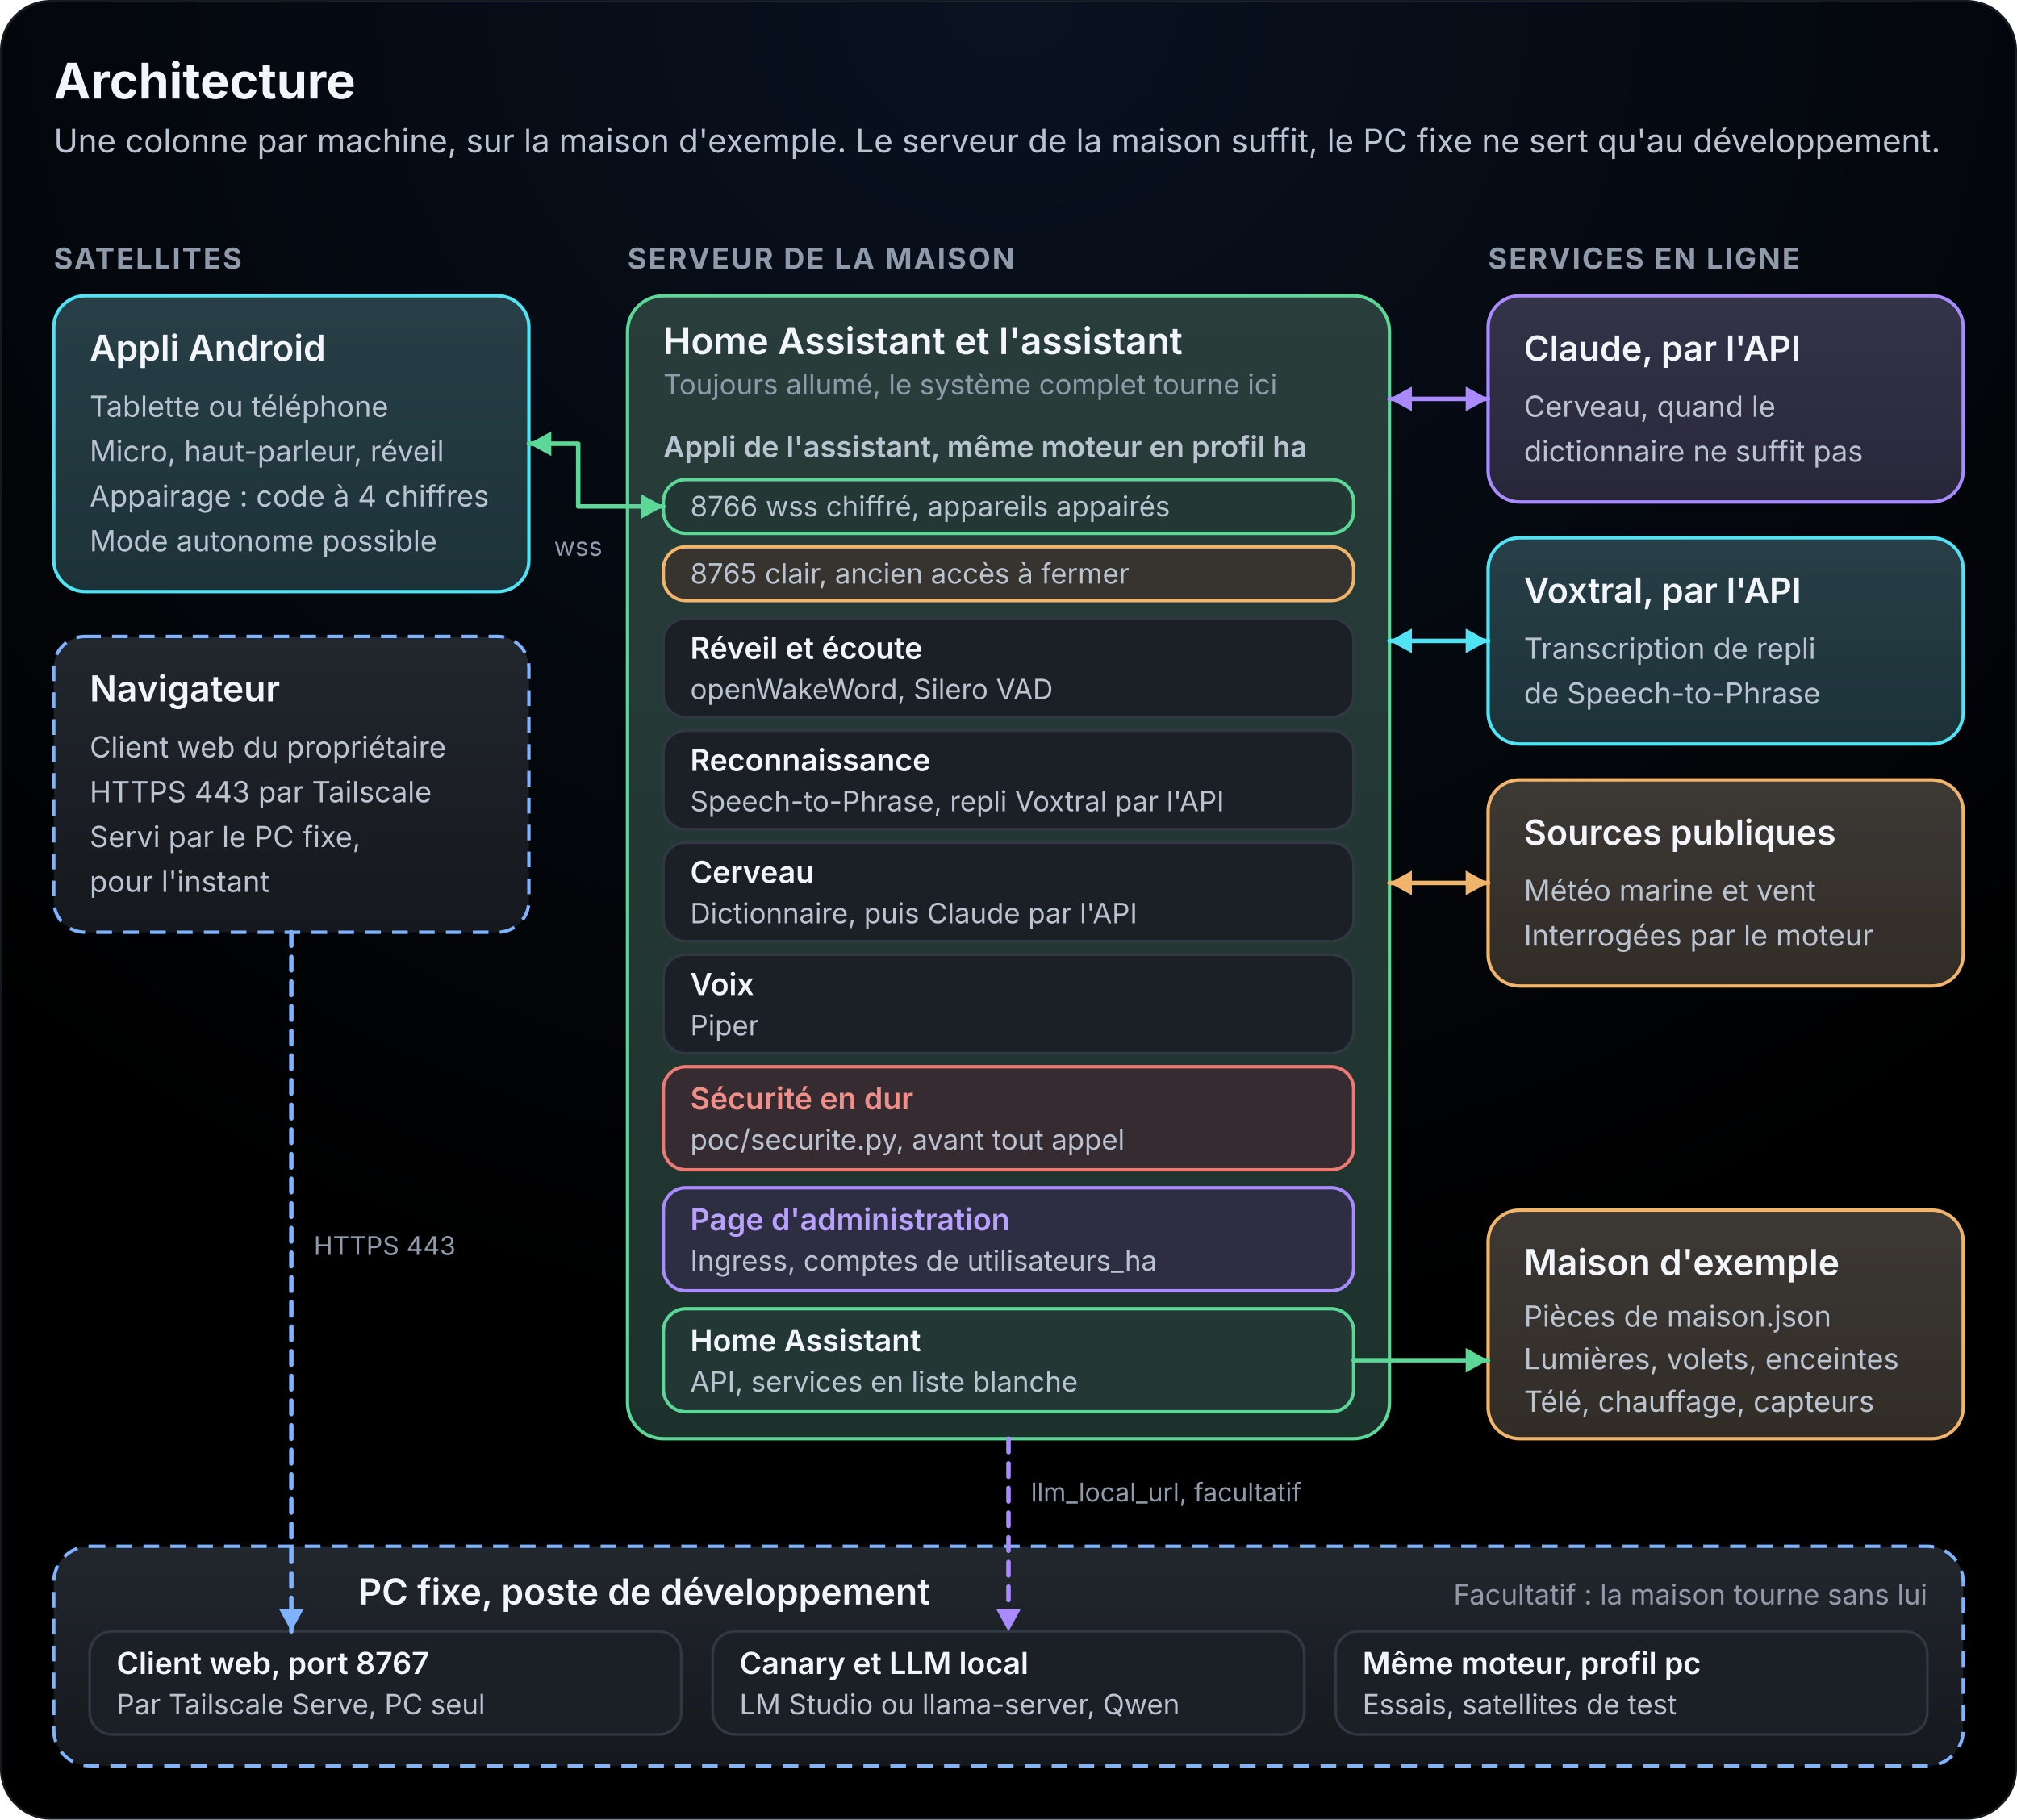
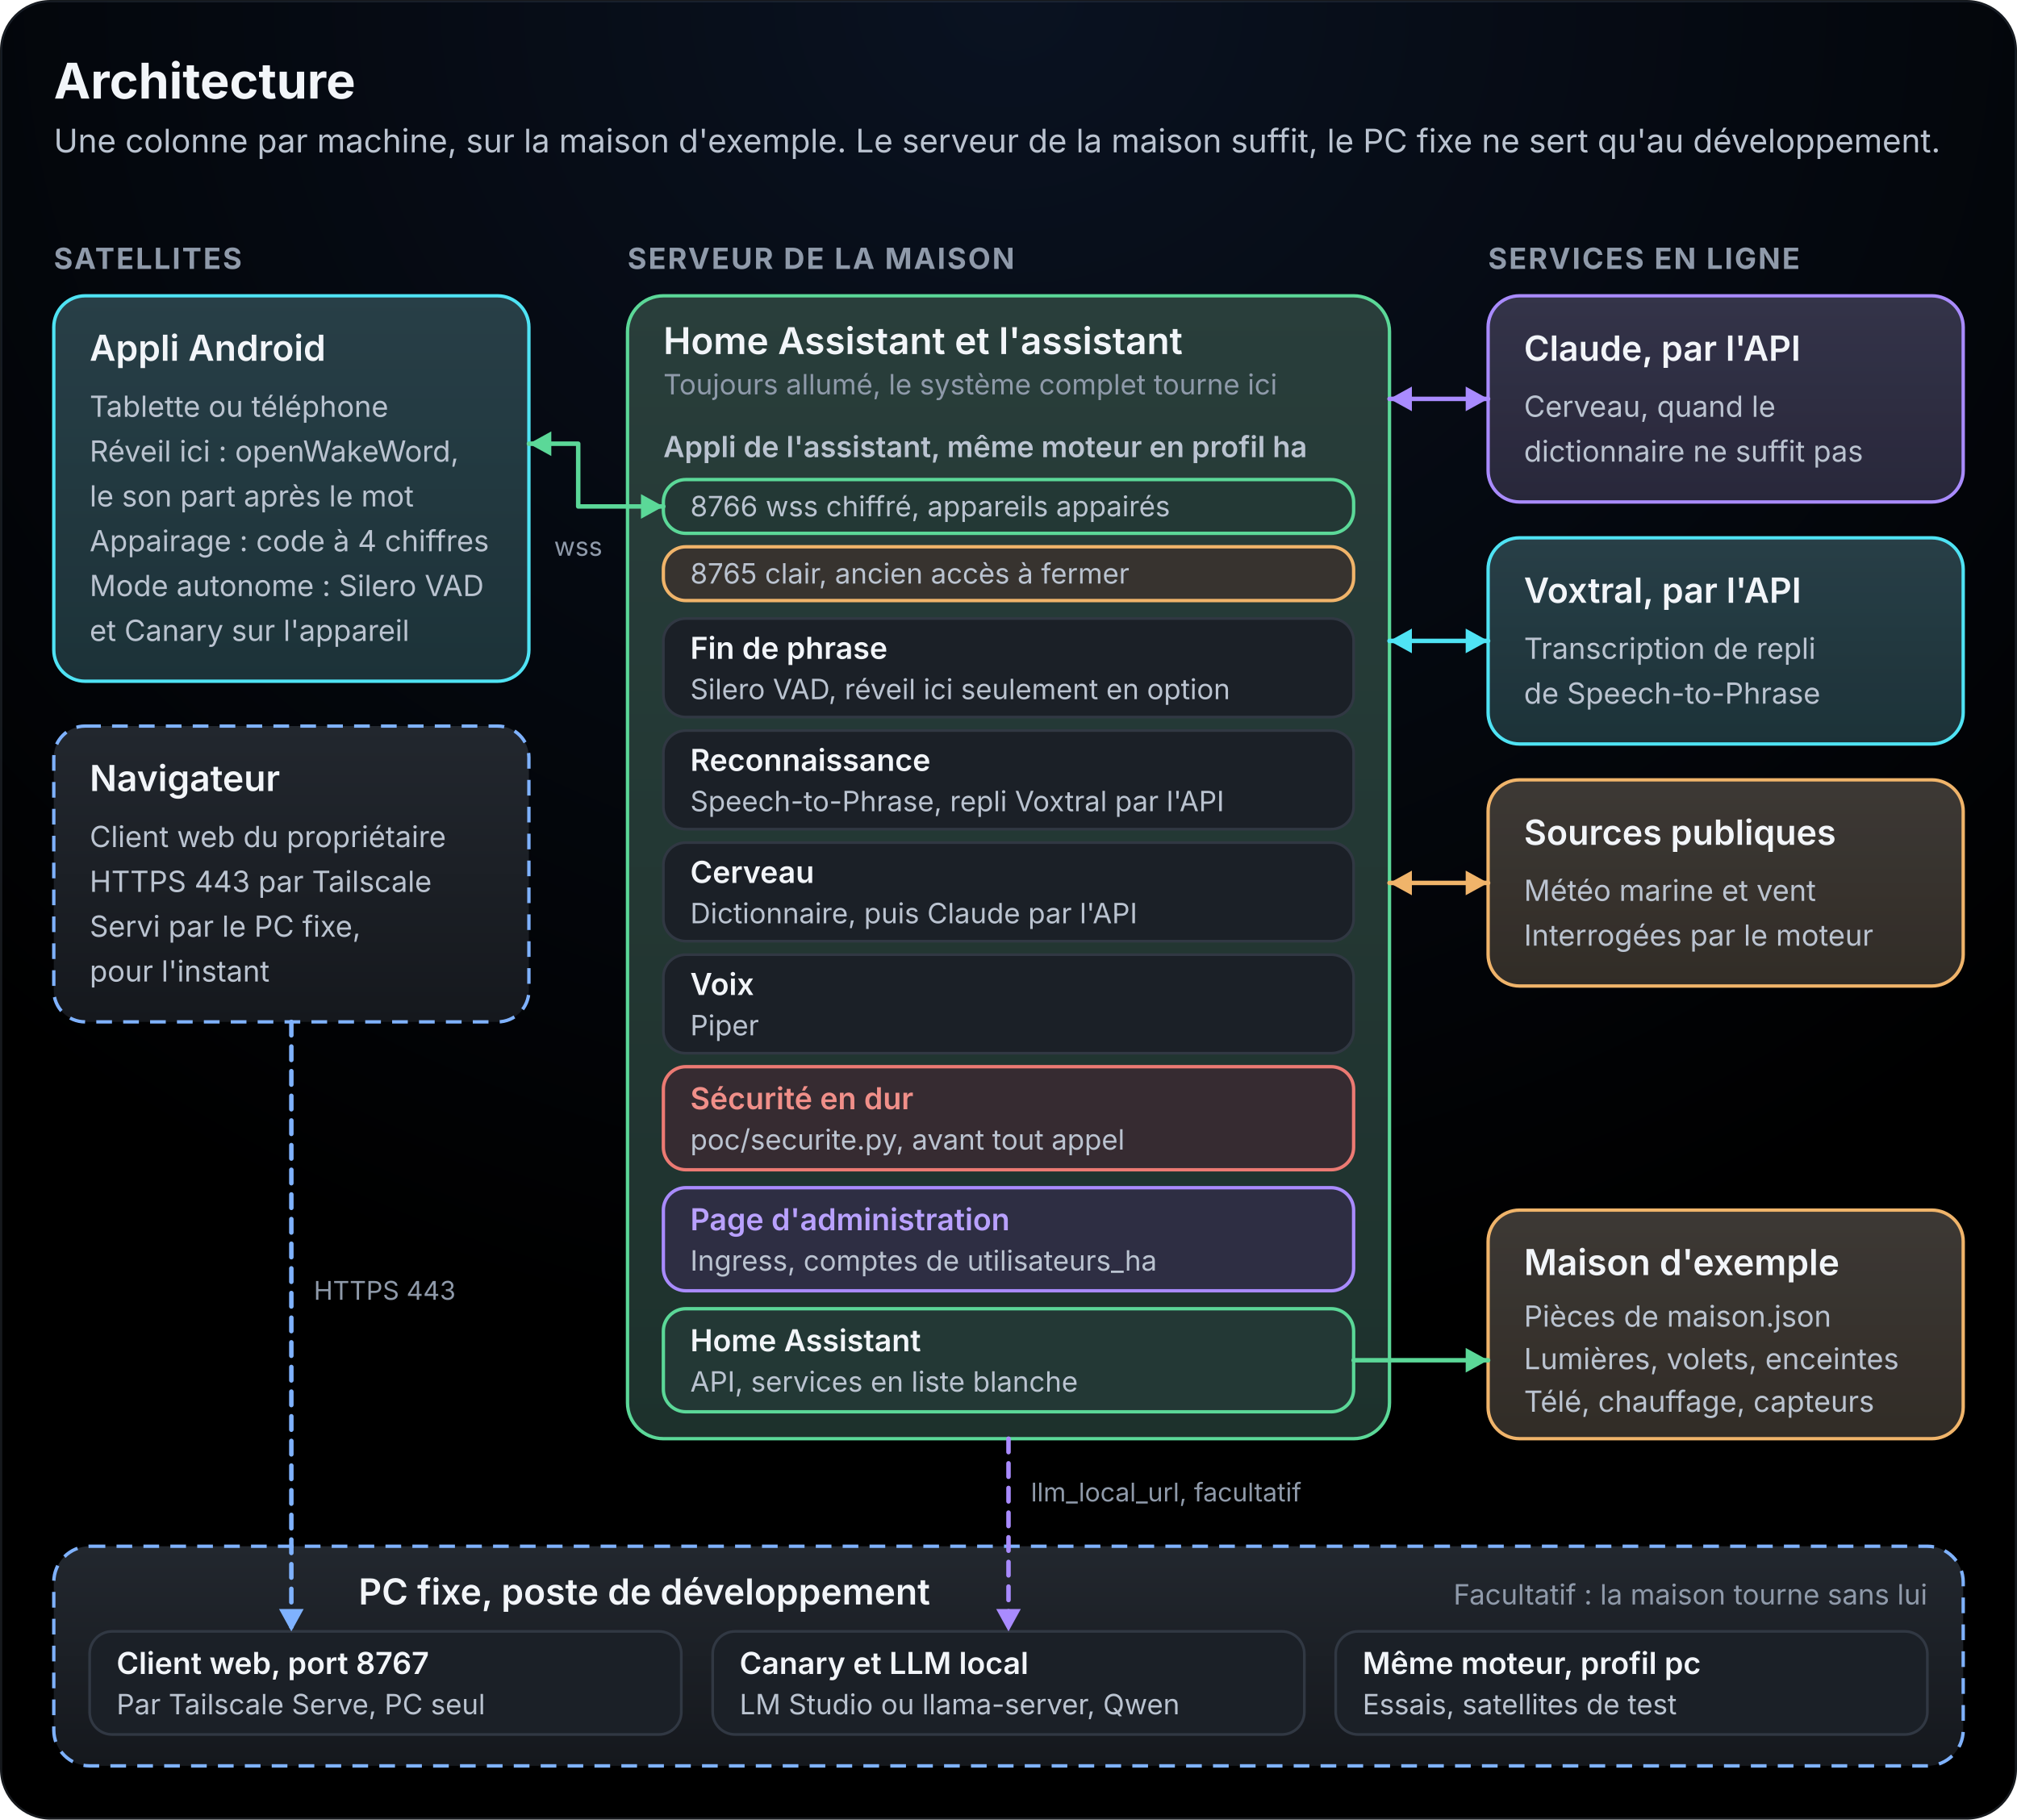
<svg xmlns="http://www.w3.org/2000/svg" viewBox="0 0 900 812" width="100%" role="img" aria-label="Architecture par machine : satellites, serveur de la maison, services en ligne et PC de développement facultatif" font-family="system-ui, -apple-system, Segoe UI, sans-serif">
  <defs>
    <linearGradient id="fond" x1="0" y1="0" x2="0" y2="1">
      <stop offset="0" stop-color="#000000" />
      <stop offset="1" stop-color="#000000" />
    </linearGradient>
    <radialGradient id="lueurFond" cx="0.5" cy="0" r="0.75">
      <stop offset="0" stop-color="#4C8DFF" stop-opacity="0.13" />
      <stop offset="1" stop-color="#4C8DFF" stop-opacity="0" />
    </radialGradient>
    <linearGradient id="carte" x1="0" y1="0" x2="0" y2="1">
      <stop offset="0" stop-color="#22272E" />
      <stop offset="1" stop-color="#15181D" />
    </linearGradient>
  </defs>
  <rect x="0.5" y="0.5" width="899" height="811" rx="22" fill="url(#fond)" stroke="#16191D" />
  <rect x="0.5" y="0.5" width="899" height="811" rx="22" fill="url(#lueurFond)" />
  <text x="24" y="44" font-size="22" font-weight="700" fill="#F2F5F9">Architecture</text>
  <text x="24" y="68" font-size="14.5" fill="#BAC3D0">Une colonne par machine, sur la maison d'exemple. Le serveur de la maison suffit, le PC fixe ne sert qu'au développement.</text>
  <text x="24" y="120" font-size="13" font-weight="700" fill="#8F9AAA" letter-spacing="0.06em">SATELLITES</text>
  <text x="280" y="120" font-size="13" font-weight="700" fill="#8F9AAA" letter-spacing="0.06em">SERVEUR DE LA MAISON</text>
  <text x="664" y="120" font-size="13" font-weight="700" fill="#8F9AAA" letter-spacing="0.06em">SERVICES EN LIGNE</text>
-   <rect x="24" y="132" width="212" height="132" rx="14" fill="url(#carte)" />
-   <rect x="24" y="132" width="212" height="132" rx="14" fill="#4FE3F4" fill-opacity="0.13" />
-   <rect x="24" y="132" width="212" height="132" rx="14" fill="none" stroke="#4FE3F4" stroke-width="1.5" />
+   <rect x="24" y="132" width="212" height="172" rx="14" fill="url(#carte)" />
+   <rect x="24" y="132" width="212" height="172" rx="14" fill="#4FE3F4" fill-opacity="0.13" />
+   <rect x="24" y="132" width="212" height="172" rx="14" fill="none" stroke="#4FE3F4" stroke-width="1.5" />
  <text x="40" y="161" font-size="16" font-weight="600" fill="#F2F5F9">Appli Android</text>
  <text x="40" y="186" font-size="13" fill="#BAC3D0">Tablette ou téléphone</text>
-   <text x="40" y="206" font-size="13" fill="#BAC3D0">Micro, haut-parleur, réveil</text>
-   <text x="40" y="226" font-size="13" fill="#BAC3D0">Appairage : code à 4 chiffres</text>
-   <text x="40" y="246" font-size="13" fill="#BAC3D0">Mode autonome possible</text>
-   <rect x="24" y="284" width="212" height="132" rx="14" fill="url(#carte)" />
-   <rect x="24" y="284" width="212" height="132" rx="14" fill="none" stroke="#7FB2FF" stroke-width="1.5" stroke-dasharray="7 5" />
-   <text x="40" y="313" font-size="16" font-weight="600" fill="#F2F5F9">Navigateur</text>
-   <text x="40" y="338" font-size="13" fill="#BAC3D0">Client web du propriétaire</text>
-   <text x="40" y="358" font-size="13" fill="#BAC3D0">HTTPS 443 par Tailscale</text>
-   <text x="40" y="378" font-size="13" fill="#BAC3D0">Servi par le PC fixe,</text>
-   <text x="40" y="398" font-size="13" fill="#BAC3D0">pour l'instant</text>
+   <text x="40" y="206" font-size="13" fill="#BAC3D0">Réveil ici : openWakeWord,</text>
+   <text x="40" y="226" font-size="13" fill="#BAC3D0">le son part après le mot</text>
+   <text x="40" y="246" font-size="13" fill="#BAC3D0">Appairage : code à 4 chiffres</text>
+   <text x="40" y="266" font-size="13" fill="#BAC3D0">Mode autonome : Silero VAD</text>
+   <text x="40" y="286" font-size="13" fill="#BAC3D0">et Canary sur l'appareil</text>
+   <rect x="24" y="324" width="212" height="132" rx="14" fill="url(#carte)" />
+   <rect x="24" y="324" width="212" height="132" rx="14" fill="none" stroke="#7FB2FF" stroke-width="1.5" stroke-dasharray="7 5" />
+   <text x="40" y="353" font-size="16" font-weight="600" fill="#F2F5F9">Navigateur</text>
+   <text x="40" y="378" font-size="13" fill="#BAC3D0">Client web du propriétaire</text>
+   <text x="40" y="398" font-size="13" fill="#BAC3D0">HTTPS 443 par Tailscale</text>
+   <text x="40" y="418" font-size="13" fill="#BAC3D0">Servi par le PC fixe,</text>
+   <text x="40" y="438" font-size="13" fill="#BAC3D0">pour l'instant</text>
  <rect x="280" y="132" width="340" height="510" rx="16" fill="url(#carte)" />
  <rect x="280" y="132" width="340" height="510" rx="16" fill="#5BD898" fill-opacity="0.13" />
  <rect x="280" y="132" width="340" height="510" rx="16" fill="none" stroke="#5BD898" stroke-width="1.5" />
  <text x="296" y="158" font-size="16.5" font-weight="600" fill="#F2F5F9">Home Assistant et l'assistant</text>
  <text x="296" y="176" font-size="12.5" fill="#8F9AAA">Toujours allumé, le système complet tourne ici</text>
  <text x="296" y="204" font-size="13" font-weight="600" fill="#BAC3D0">Appli de l'assistant, même moteur en profil ha</text>
  <rect x="296" y="214" width="308" height="24" rx="10" fill="#1B2027" />
  <rect x="296" y="214" width="308" height="24" rx="10" fill="#5BD898" fill-opacity="0.13" />
  <rect x="296" y="214" width="308" height="24" rx="10" fill="none" stroke="#5BD898" stroke-width="1.5" />
  <text x="308" y="230.4" font-size="12.5" fill="#BAC3D0">8766  wss chiffré, appareils appairés</text>
  <rect x="296" y="244" width="308" height="24" rx="10" fill="#1B2027" />
  <rect x="296" y="244" width="308" height="24" rx="10" fill="#F0B46A" fill-opacity="0.13" />
  <rect x="296" y="244" width="308" height="24" rx="10" fill="none" stroke="#F0B46A" stroke-width="1.5" />
  <text x="308" y="260.4" font-size="12.5" fill="#BAC3D0">8765  clair, ancien accès à fermer</text>
  <rect x="296" y="276" width="308" height="44" rx="10" fill="#1B2027" />
  <rect x="296" y="276" width="308" height="44" rx="10" fill="none" stroke="#313843" stroke-width="1.2" />
-   <text x="308" y="294" font-size="13.5" font-weight="600" fill="#F2F5F9">Réveil et écoute</text>
-   <text x="308" y="312" font-size="12.5" fill="#BAC3D0">openWakeWord, Silero VAD</text>
+   <text x="308" y="294" font-size="13.5" font-weight="600" fill="#F2F5F9">Fin de phrase</text>
+   <text x="308" y="312" font-size="12.5" fill="#BAC3D0">Silero VAD, réveil ici seulement en option</text>
  <rect x="296" y="326" width="308" height="44" rx="10" fill="#1B2027" />
  <rect x="296" y="326" width="308" height="44" rx="10" fill="none" stroke="#313843" stroke-width="1.2" />
  <text x="308" y="344" font-size="13.5" font-weight="600" fill="#F2F5F9">Reconnaissance</text>
  <text x="308" y="362" font-size="12.5" fill="#BAC3D0">Speech-to-Phrase, repli Voxtral par l'API</text>
  <rect x="296" y="376" width="308" height="44" rx="10" fill="#1B2027" />
  <rect x="296" y="376" width="308" height="44" rx="10" fill="none" stroke="#313843" stroke-width="1.2" />
  <text x="308" y="394" font-size="13.5" font-weight="600" fill="#F2F5F9">Cerveau</text>
  <text x="308" y="412" font-size="12.5" fill="#BAC3D0">Dictionnaire, puis Claude par l'API</text>
  <rect x="296" y="426" width="308" height="44" rx="10" fill="#1B2027" />
  <rect x="296" y="426" width="308" height="44" rx="10" fill="none" stroke="#313843" stroke-width="1.2" />
  <text x="308" y="444" font-size="13.5" font-weight="600" fill="#F2F5F9">Voix</text>
  <text x="308" y="462" font-size="12.5" fill="#BAC3D0">Piper</text>
  <rect x="296" y="476" width="308" height="46" rx="10" fill="#1B2027" />
  <rect x="296" y="476" width="308" height="46" rx="10" fill="#EC7A73" fill-opacity="0.13" />
  <rect x="296" y="476" width="308" height="46" rx="10" fill="none" stroke="#EC7A73" stroke-width="1.5" />
  <text x="308" y="495" font-size="13.5" font-weight="600" fill="#F08F89">Sécurité en dur</text>
  <text x="308" y="513" font-size="12.5" fill="#BAC3D0">poc/securite.py, avant tout appel</text>
  <rect x="296" y="530" width="308" height="46" rx="10" fill="#1B2027" />
  <rect x="296" y="530" width="308" height="46" rx="10" fill="#A98BFF" fill-opacity="0.13" />
  <rect x="296" y="530" width="308" height="46" rx="10" fill="none" stroke="#A98BFF" stroke-width="1.5" />
  <text x="308" y="549" font-size="13.5" font-weight="600" fill="#B9A1FF">Page d'administration</text>
  <text x="308" y="567" font-size="12.5" fill="#BAC3D0">Ingress, comptes de utilisateurs_ha</text>
  <rect x="296" y="584" width="308" height="46" rx="10" fill="#1B2027" />
  <rect x="296" y="584" width="308" height="46" rx="10" fill="#5BD898" fill-opacity="0.13" />
  <rect x="296" y="584" width="308" height="46" rx="10" fill="none" stroke="#5BD898" stroke-width="1.5" />
  <text x="308" y="603" font-size="13.5" font-weight="600" fill="#F2F5F9">Home Assistant</text>
  <text x="308" y="621" font-size="12.5" fill="#BAC3D0">API, services en liste blanche</text>
  <rect x="664" y="132" width="212" height="92" rx="14" fill="url(#carte)" />
  <rect x="664" y="132" width="212" height="92" rx="14" fill="#A98BFF" fill-opacity="0.13" />
  <rect x="664" y="132" width="212" height="92" rx="14" fill="none" stroke="#A98BFF" stroke-width="1.5" />
  <text x="680" y="161" font-size="15.5" font-weight="600" fill="#F2F5F9">Claude, par l'API</text>
  <text x="680" y="186" font-size="13" fill="#BAC3D0">Cerveau, quand le</text>
  <text x="680" y="206" font-size="13" fill="#BAC3D0">dictionnaire ne suffit pas</text>
  <path d="M620 178 L664 178" fill="none" stroke="#A98BFF" stroke-width="2" stroke-linecap="round" stroke-linejoin="round" />
  <path d="M664 178 L654 183.5 L654 172.5 Z" fill="#A98BFF" />
  <path d="M620 178 L630 183.5 L630 172.5 Z" fill="#A98BFF" />
  <rect x="664" y="240" width="212" height="92" rx="14" fill="url(#carte)" />
  <rect x="664" y="240" width="212" height="92" rx="14" fill="#4FE3F4" fill-opacity="0.13" />
  <rect x="664" y="240" width="212" height="92" rx="14" fill="none" stroke="#4FE3F4" stroke-width="1.5" />
  <text x="680" y="269" font-size="15.5" font-weight="600" fill="#F2F5F9">Voxtral, par l'API</text>
  <text x="680" y="294" font-size="13" fill="#BAC3D0">Transcription de repli</text>
  <text x="680" y="314" font-size="13" fill="#BAC3D0">de Speech-to-Phrase</text>
  <path d="M620 286 L664 286" fill="none" stroke="#4FE3F4" stroke-width="2" stroke-linecap="round" stroke-linejoin="round" />
  <path d="M664 286 L654 291.5 L654 280.5 Z" fill="#4FE3F4" />
  <path d="M620 286 L630 291.5 L630 280.5 Z" fill="#4FE3F4" />
  <rect x="664" y="348" width="212" height="92" rx="14" fill="url(#carte)" />
  <rect x="664" y="348" width="212" height="92" rx="14" fill="#F0B46A" fill-opacity="0.13" />
  <rect x="664" y="348" width="212" height="92" rx="14" fill="none" stroke="#F0B46A" stroke-width="1.5" />
  <text x="680" y="377" font-size="15.5" font-weight="600" fill="#F2F5F9">Sources publiques</text>
  <text x="680" y="402" font-size="13" fill="#BAC3D0">Météo marine et vent</text>
  <text x="680" y="422" font-size="13" fill="#BAC3D0">Interrogées par le moteur</text>
  <path d="M620 394 L664 394" fill="none" stroke="#F0B46A" stroke-width="2" stroke-linecap="round" stroke-linejoin="round" />
  <path d="M664 394 L654 399.5 L654 388.5 Z" fill="#F0B46A" />
  <path d="M620 394 L630 399.5 L630 388.5 Z" fill="#F0B46A" />
  <rect x="664" y="540" width="212" height="102" rx="14" fill="url(#carte)" />
  <rect x="664" y="540" width="212" height="102" rx="14" fill="#F0B46A" fill-opacity="0.13" />
  <rect x="664" y="540" width="212" height="102" rx="14" fill="none" stroke="#F0B46A" stroke-width="1.5" />
  <text x="680" y="569" font-size="16" font-weight="600" fill="#F2F5F9">Maison d'exemple</text>
  <text x="680" y="592" font-size="13" fill="#BAC3D0">Pièces de maison.json</text>
  <text x="680" y="611" font-size="13" fill="#BAC3D0">Lumières, volets, enceintes</text>
  <text x="680" y="630" font-size="13" fill="#BAC3D0">Télé, chauffage, capteurs</text>
  <path d="M604 607 L664 607" fill="none" stroke="#5BD898" stroke-width="2" stroke-linecap="round" stroke-linejoin="round" />
  <path d="M664 607 L654 612.5 L654 601.5 Z" fill="#5BD898" />
  <path d="M236 198 L258 198 L258 226 L296 226" fill="none" stroke="#5BD898" stroke-width="2" stroke-linecap="round" stroke-linejoin="round" />
  <path d="M296 226 L286 231.5 L286 220.5 Z" fill="#5BD898" />
  <path d="M236 198 L246 203.5 L246 192.5 Z" fill="#5BD898" />
  <text x="258" y="248" font-size="11.5" fill="#8F9AAA" text-anchor="middle">wss</text>
  <rect x="24" y="690" width="852" height="98" rx="16" fill="url(#carte)" />
  <rect x="24" y="690" width="852" height="98" rx="16" fill="none" stroke="#7FB2FF" stroke-width="1.5" stroke-dasharray="7 5" />
  <text x="160" y="716" font-size="16" font-weight="600" fill="#F2F5F9">PC fixe, poste de développement</text>
  <text x="860" y="716" font-size="12.5" fill="#8F9AAA" text-anchor="end">Facultatif : la maison tourne sans lui</text>
  <rect x="40" y="728" width="264" height="46" rx="10" fill="#1B2027" />
  <rect x="40" y="728" width="264" height="46" rx="10" fill="none" stroke="#313843" stroke-width="1.2" />
  <text x="52" y="747" font-size="13.5" font-weight="600" fill="#F2F5F9">Client web, port 8767</text>
  <text x="52" y="765" font-size="12.5" fill="#BAC3D0">Par Tailscale Serve, PC seul</text>
  <rect x="318" y="728" width="264" height="46" rx="10" fill="#1B2027" />
  <rect x="318" y="728" width="264" height="46" rx="10" fill="none" stroke="#313843" stroke-width="1.2" />
  <text x="330" y="747" font-size="13.5" font-weight="600" fill="#F2F5F9">Canary et LLM local</text>
  <text x="330" y="765" font-size="12.5" fill="#BAC3D0">LM Studio ou llama-server, Qwen</text>
  <rect x="596" y="728" width="264" height="46" rx="10" fill="#1B2027" />
  <rect x="596" y="728" width="264" height="46" rx="10" fill="none" stroke="#313843" stroke-width="1.2" />
  <text x="608" y="747" font-size="13.5" font-weight="600" fill="#F2F5F9">Même moteur, profil pc</text>
  <text x="608" y="765" font-size="12.5" fill="#BAC3D0">Essais, satellites de test</text>
-   <path d="M130 416 L130 728" fill="none" stroke="#7FB2FF" stroke-width="2" stroke-linecap="round" stroke-linejoin="round" stroke-dasharray="6 5" />
+   <path d="M130 456 L130 728" fill="none" stroke="#7FB2FF" stroke-width="2" stroke-linecap="round" stroke-linejoin="round" stroke-dasharray="6 5" />
  <path d="M130 728 L124.5 718 L135.5 718 Z" fill="#7FB2FF" />
-   <text x="140" y="560" font-size="11.5" fill="#8F9AAA">HTTPS 443</text>
+   <text x="140" y="580" font-size="11.5" fill="#8F9AAA">HTTPS 443</text>
  <path d="M450 642 L450 728" fill="none" stroke="#A98BFF" stroke-width="2" stroke-linecap="round" stroke-linejoin="round" stroke-dasharray="6 5" />
  <path d="M450 728 L444.5 718 L455.5 718 Z" fill="#A98BFF" />
  <text x="460" y="670" font-size="11.5" fill="#8F9AAA">llm_local_url, facultatif</text>
</svg>
